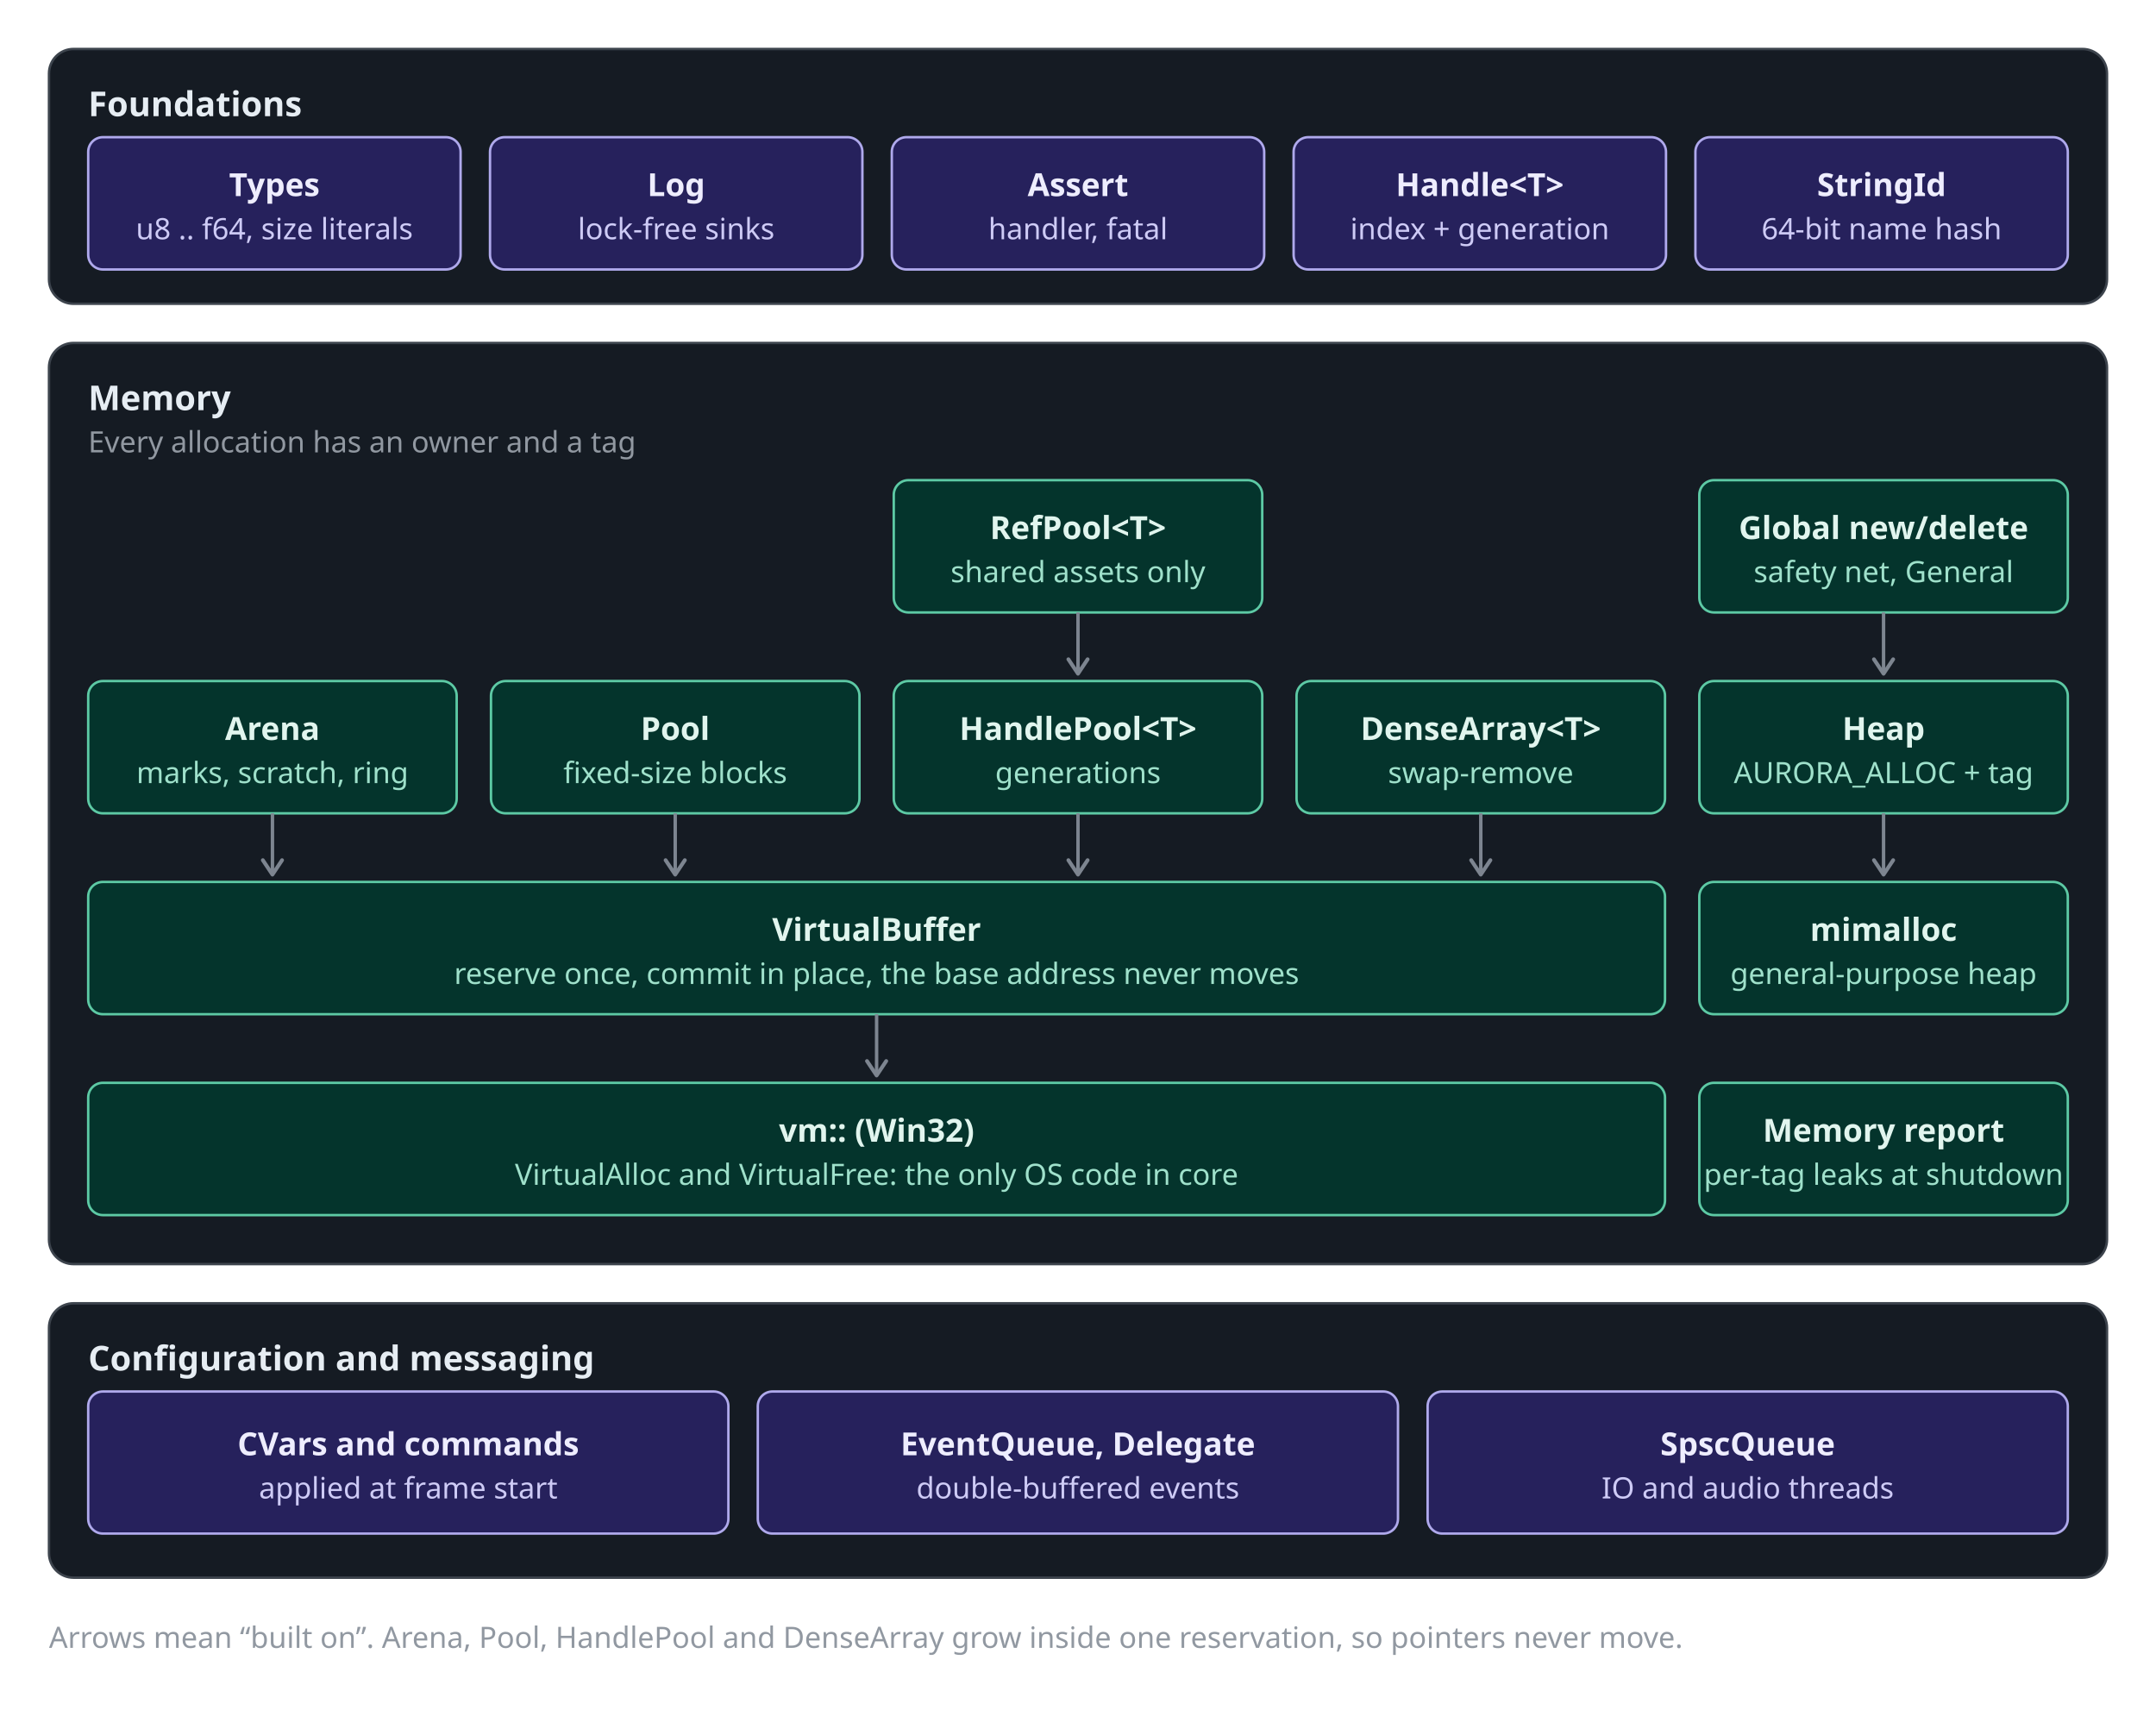
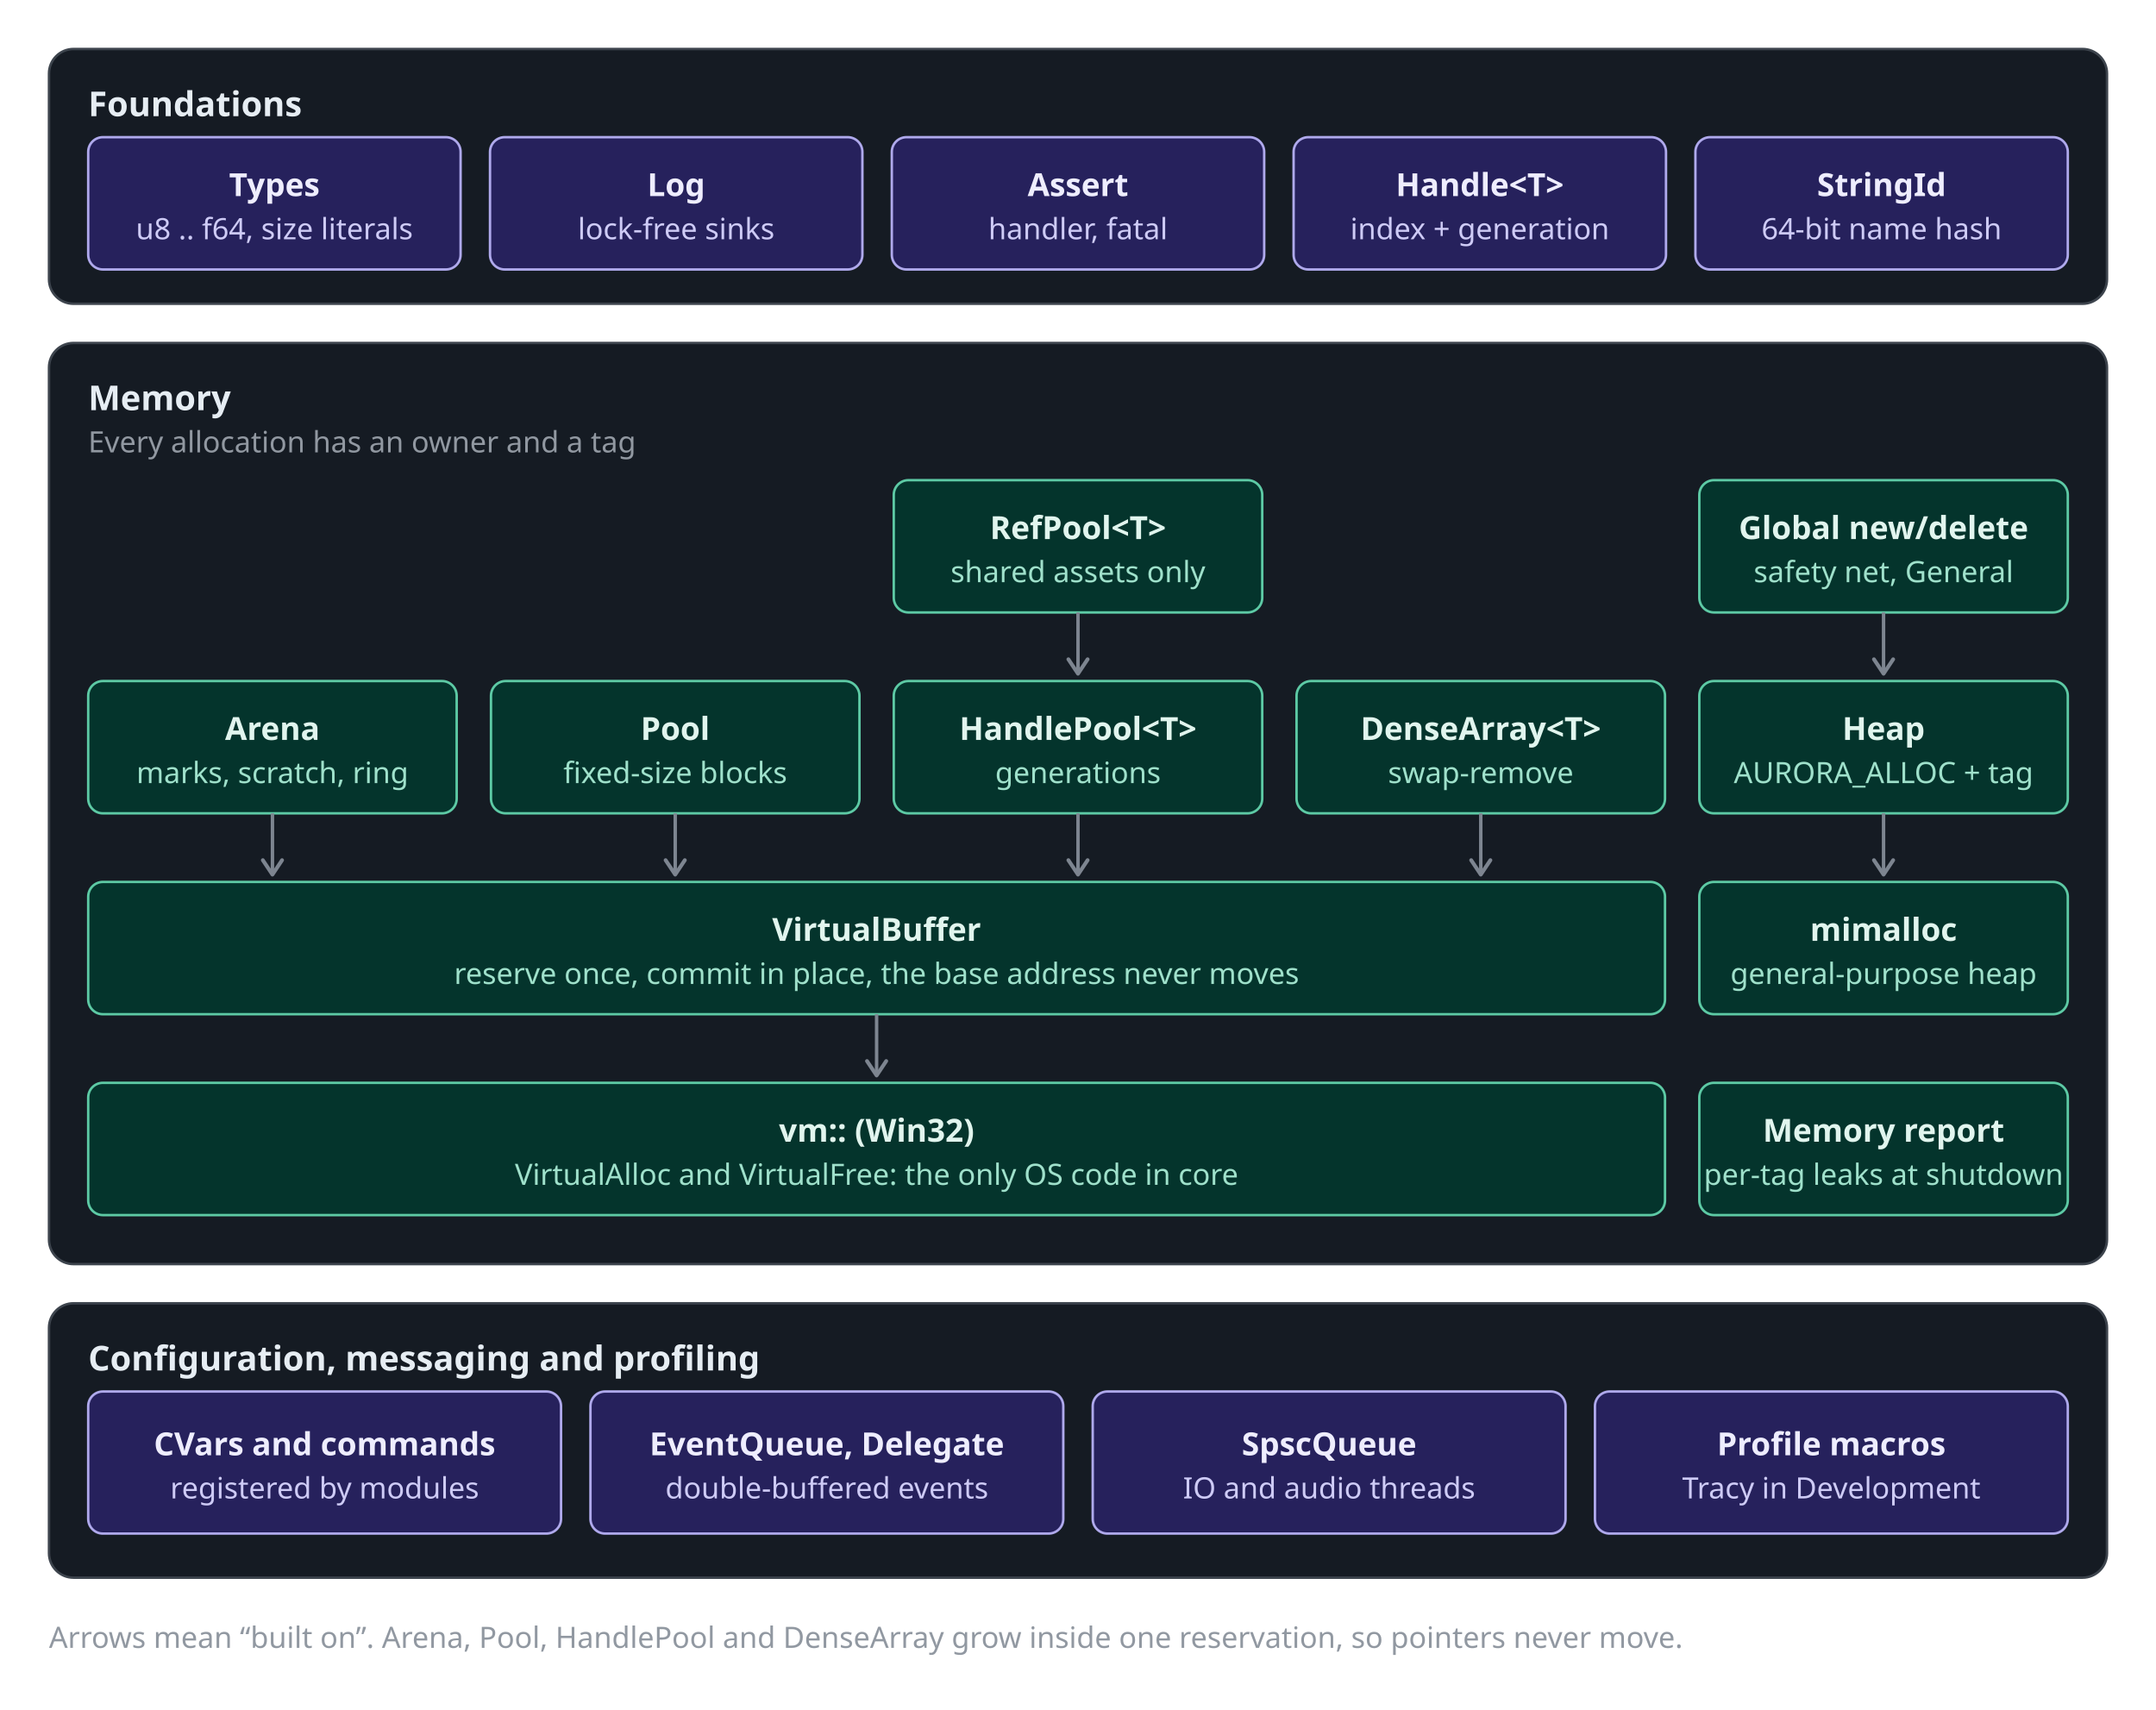
<svg xmlns="http://www.w3.org/2000/svg" width="880" height="698" viewBox="0 0 880 698" role="img" font-family="-apple-system, BlinkMacSystemFont, 'Segoe UI', 'Noto Sans', Helvetica, Arial, sans-serif">
  <defs>
    <marker id="arrow" viewBox="0 0 10 10" refX="8" refY="5" markerWidth="7" markerHeight="7" orient="auto-start-reverse">
      <path d="M2 1L8 5L2 9" fill="none" stroke="#7d8590" stroke-width="1.6" stroke-linecap="round" stroke-linejoin="round" />
    </marker>
  </defs>
  <rect x="20" y="20" width="840" height="104" rx="10" fill="#151b23" stroke="#3d444d" stroke-width="1" />
  <text x="36" y="42" font-size="14" font-weight="600" fill="#e6edf3" text-anchor="start" dominant-baseline="central">Foundations</text>
  <rect x="36.0" y="56" width="152.0" height="54" rx="6" fill="#26215C" stroke="#AFA9EC" stroke-width="1" />
  <text x="112.0" y="75.0" font-size="13" font-weight="600" fill="#EEEDFE" text-anchor="middle" dominant-baseline="central">Types</text>
  <text x="112.0" y="93.0" font-size="12" font-weight="400" fill="#CECBF6" text-anchor="middle" dominant-baseline="central">u8 .. f64, size literals</text>
  <rect x="200.0" y="56" width="152.0" height="54" rx="6" fill="#26215C" stroke="#AFA9EC" stroke-width="1" />
  <text x="276.0" y="75.0" font-size="13" font-weight="600" fill="#EEEDFE" text-anchor="middle" dominant-baseline="central">Log</text>
  <text x="276.0" y="93.0" font-size="12" font-weight="400" fill="#CECBF6" text-anchor="middle" dominant-baseline="central">lock-free sinks</text>
  <rect x="364.0" y="56" width="152.0" height="54" rx="6" fill="#26215C" stroke="#AFA9EC" stroke-width="1" />
  <text x="440.0" y="75.0" font-size="13" font-weight="600" fill="#EEEDFE" text-anchor="middle" dominant-baseline="central">Assert</text>
  <text x="440.0" y="93.0" font-size="12" font-weight="400" fill="#CECBF6" text-anchor="middle" dominant-baseline="central">handler, fatal</text>
  <rect x="528.0" y="56" width="152.0" height="54" rx="6" fill="#26215C" stroke="#AFA9EC" stroke-width="1" />
  <text x="604.0" y="75.0" font-size="13" font-weight="600" fill="#EEEDFE" text-anchor="middle" dominant-baseline="central">Handle&lt;T&gt;</text>
  <text x="604.0" y="93.0" font-size="12" font-weight="400" fill="#CECBF6" text-anchor="middle" dominant-baseline="central">index + generation</text>
  <rect x="692.0" y="56" width="152.0" height="54" rx="6" fill="#26215C" stroke="#AFA9EC" stroke-width="1" />
  <text x="768.0" y="75.0" font-size="13" font-weight="600" fill="#EEEDFE" text-anchor="middle" dominant-baseline="central">StringId</text>
  <text x="768.0" y="93.0" font-size="12" font-weight="400" fill="#CECBF6" text-anchor="middle" dominant-baseline="central">64-bit name hash</text>
  <rect x="20" y="140" width="840" height="376" rx="10" fill="#151b23" stroke="#3d444d" stroke-width="1" />
  <text x="36" y="162" font-size="14" font-weight="600" fill="#e6edf3" text-anchor="start" dominant-baseline="central">Memory</text>
  <text x="36" y="180" font-size="12" font-weight="400" fill="#9198a1" text-anchor="start" dominant-baseline="central">Every allocation has an owner and a tag</text>
  <rect x="364.8" y="196" width="150.4" height="54" rx="6" fill="#04342C" stroke="#5DCAA5" stroke-width="1" />
  <text x="440.0" y="215.0" font-size="13" font-weight="600" fill="#E1F5EE" text-anchor="middle" dominant-baseline="central">RefPool&lt;T&gt;</text>
  <text x="440.0" y="233.0" font-size="12" font-weight="400" fill="#9FE1CB" text-anchor="middle" dominant-baseline="central">shared assets only</text>
  <rect x="693.6" y="196" width="150.4" height="54" rx="6" fill="#04342C" stroke="#5DCAA5" stroke-width="1" />
  <text x="768.8" y="215.0" font-size="13" font-weight="600" fill="#E1F5EE" text-anchor="middle" dominant-baseline="central">Global new/delete</text>
  <text x="768.8" y="233.0" font-size="12" font-weight="400" fill="#9FE1CB" text-anchor="middle" dominant-baseline="central">safety net, General</text>
  <rect x="36.0" y="278" width="150.4" height="54" rx="6" fill="#04342C" stroke="#5DCAA5" stroke-width="1" />
  <text x="111.2" y="297.0" font-size="13" font-weight="600" fill="#E1F5EE" text-anchor="middle" dominant-baseline="central">Arena</text>
  <text x="111.2" y="315.0" font-size="12" font-weight="400" fill="#9FE1CB" text-anchor="middle" dominant-baseline="central">marks, scratch, ring</text>
  <rect x="200.4" y="278" width="150.4" height="54" rx="6" fill="#04342C" stroke="#5DCAA5" stroke-width="1" />
  <text x="275.6" y="297.0" font-size="13" font-weight="600" fill="#E1F5EE" text-anchor="middle" dominant-baseline="central">Pool</text>
  <text x="275.6" y="315.0" font-size="12" font-weight="400" fill="#9FE1CB" text-anchor="middle" dominant-baseline="central">fixed-size blocks</text>
  <rect x="364.8" y="278" width="150.4" height="54" rx="6" fill="#04342C" stroke="#5DCAA5" stroke-width="1" />
  <text x="440.0" y="297.0" font-size="13" font-weight="600" fill="#E1F5EE" text-anchor="middle" dominant-baseline="central">HandlePool&lt;T&gt;</text>
  <text x="440.0" y="315.0" font-size="12" font-weight="400" fill="#9FE1CB" text-anchor="middle" dominant-baseline="central">generations</text>
  <rect x="529.2" y="278" width="150.4" height="54" rx="6" fill="#04342C" stroke="#5DCAA5" stroke-width="1" />
  <text x="604.4" y="297.0" font-size="13" font-weight="600" fill="#E1F5EE" text-anchor="middle" dominant-baseline="central">DenseArray&lt;T&gt;</text>
  <text x="604.4" y="315.0" font-size="12" font-weight="400" fill="#9FE1CB" text-anchor="middle" dominant-baseline="central">swap-remove</text>
  <rect x="693.6" y="278" width="150.4" height="54" rx="6" fill="#04342C" stroke="#5DCAA5" stroke-width="1" />
  <text x="768.8" y="297.0" font-size="13" font-weight="600" fill="#E1F5EE" text-anchor="middle" dominant-baseline="central">Heap</text>
  <text x="768.8" y="315.0" font-size="12" font-weight="400" fill="#9FE1CB" text-anchor="middle" dominant-baseline="central">AURORA_ALLOC + tag</text>
  <path d="M440.0 250 L440.0 275" fill="none" stroke="#7d8590" stroke-width="1.4" marker-end="url(#arrow)" />
  <path d="M768.8 250 L768.8 275" fill="none" stroke="#7d8590" stroke-width="1.4" marker-end="url(#arrow)" />
  <path d="M111.2 332 L111.2 357" fill="none" stroke="#7d8590" stroke-width="1.4" marker-end="url(#arrow)" />
  <path d="M275.6 332 L275.6 357" fill="none" stroke="#7d8590" stroke-width="1.4" marker-end="url(#arrow)" />
  <path d="M440.0 332 L440.0 357" fill="none" stroke="#7d8590" stroke-width="1.4" marker-end="url(#arrow)" />
  <path d="M604.4 332 L604.4 357" fill="none" stroke="#7d8590" stroke-width="1.4" marker-end="url(#arrow)" />
  <path d="M768.8 332 L768.8 357" fill="none" stroke="#7d8590" stroke-width="1.4" marker-end="url(#arrow)" />
  <rect x="36.0" y="360" width="643.6" height="54" rx="6" fill="#04342C" stroke="#5DCAA5" stroke-width="1" />
  <text x="357.8" y="379.0" font-size="13" font-weight="600" fill="#E1F5EE" text-anchor="middle" dominant-baseline="central">VirtualBuffer</text>
  <text x="357.8" y="397.0" font-size="12" font-weight="400" fill="#9FE1CB" text-anchor="middle" dominant-baseline="central">reserve once, commit in place, the base address never moves</text>
  <rect x="693.6" y="360" width="150.4" height="54" rx="6" fill="#04342C" stroke="#5DCAA5" stroke-width="1" />
  <text x="768.8" y="379.0" font-size="13" font-weight="600" fill="#E1F5EE" text-anchor="middle" dominant-baseline="central">mimalloc</text>
  <text x="768.8" y="397.0" font-size="12" font-weight="400" fill="#9FE1CB" text-anchor="middle" dominant-baseline="central">general-purpose heap</text>
  <path d="M357.8 414 L357.8 439" fill="none" stroke="#7d8590" stroke-width="1.4" marker-end="url(#arrow)" />
  <rect x="36.0" y="442" width="643.6" height="54" rx="6" fill="#04342C" stroke="#5DCAA5" stroke-width="1" />
  <text x="357.8" y="461.0" font-size="13" font-weight="600" fill="#E1F5EE" text-anchor="middle" dominant-baseline="central">vm:: (Win32)</text>
  <text x="357.8" y="479.0" font-size="12" font-weight="400" fill="#9FE1CB" text-anchor="middle" dominant-baseline="central">VirtualAlloc and VirtualFree: the only OS code in core</text>
  <rect x="693.6" y="442" width="150.4" height="54" rx="6" fill="#04342C" stroke="#5DCAA5" stroke-width="1" />
  <text x="768.8" y="461.0" font-size="13" font-weight="600" fill="#E1F5EE" text-anchor="middle" dominant-baseline="central">Memory report</text>
  <text x="768.8" y="479.0" font-size="12" font-weight="400" fill="#9FE1CB" text-anchor="middle" dominant-baseline="central">per-tag leaks at shutdown</text>
  <rect x="20" y="532" width="840" height="112" rx="10" fill="#151b23" stroke="#3d444d" stroke-width="1" />
-   <text x="36" y="554" font-size="14" font-weight="600" fill="#e6edf3" text-anchor="start" dominant-baseline="central">Configuration and messaging</text>
-   <rect x="36.0" y="568" width="261.3" height="58" rx="6" fill="#26215C" stroke="#AFA9EC" stroke-width="1" />
-   <text x="166.65" y="589.0" font-size="13" font-weight="600" fill="#EEEDFE" text-anchor="middle" dominant-baseline="central">CVars and commands</text>
-   <text x="166.65" y="607.0" font-size="12" font-weight="400" fill="#CECBF6" text-anchor="middle" dominant-baseline="central">applied at frame start</text>
-   <rect x="309.3" y="568" width="261.3" height="58" rx="6" fill="#26215C" stroke="#AFA9EC" stroke-width="1" />
-   <text x="439.95" y="589.0" font-size="13" font-weight="600" fill="#EEEDFE" text-anchor="middle" dominant-baseline="central">EventQueue, Delegate</text>
-   <text x="439.95" y="607.0" font-size="12" font-weight="400" fill="#CECBF6" text-anchor="middle" dominant-baseline="central">double-buffered events</text>
-   <rect x="582.7" y="568" width="261.3" height="58" rx="6" fill="#26215C" stroke="#AFA9EC" stroke-width="1" />
-   <text x="713.35" y="589.0" font-size="13" font-weight="600" fill="#EEEDFE" text-anchor="middle" dominant-baseline="central">SpscQueue</text>
-   <text x="713.35" y="607.0" font-size="12" font-weight="400" fill="#CECBF6" text-anchor="middle" dominant-baseline="central">IO and audio threads</text>
+   <text x="36" y="554" font-size="14" font-weight="600" fill="#e6edf3" text-anchor="start" dominant-baseline="central">Configuration, messaging and profiling</text>
+   <rect x="36.0" y="568" width="193.0" height="58" rx="6" fill="#26215C" stroke="#AFA9EC" stroke-width="1" />
+   <text x="132.5" y="589.0" font-size="13" font-weight="600" fill="#EEEDFE" text-anchor="middle" dominant-baseline="central">CVars and commands</text>
+   <text x="132.5" y="607.0" font-size="12" font-weight="400" fill="#CECBF6" text-anchor="middle" dominant-baseline="central">registered by modules</text>
+   <rect x="241.0" y="568" width="193.0" height="58" rx="6" fill="#26215C" stroke="#AFA9EC" stroke-width="1" />
+   <text x="337.5" y="589.0" font-size="13" font-weight="600" fill="#EEEDFE" text-anchor="middle" dominant-baseline="central">EventQueue, Delegate</text>
+   <text x="337.5" y="607.0" font-size="12" font-weight="400" fill="#CECBF6" text-anchor="middle" dominant-baseline="central">double-buffered events</text>
+   <rect x="446.0" y="568" width="193.0" height="58" rx="6" fill="#26215C" stroke="#AFA9EC" stroke-width="1" />
+   <text x="542.5" y="589.0" font-size="13" font-weight="600" fill="#EEEDFE" text-anchor="middle" dominant-baseline="central">SpscQueue</text>
+   <text x="542.5" y="607.0" font-size="12" font-weight="400" fill="#CECBF6" text-anchor="middle" dominant-baseline="central">IO and audio threads</text>
+   <rect x="651.0" y="568" width="193.0" height="58" rx="6" fill="#26215C" stroke="#AFA9EC" stroke-width="1" />
+   <text x="747.5" y="589.0" font-size="13" font-weight="600" fill="#EEEDFE" text-anchor="middle" dominant-baseline="central">Profile macros</text>
+   <text x="747.5" y="607.0" font-size="12" font-weight="400" fill="#CECBF6" text-anchor="middle" dominant-baseline="central">Tracy in Development</text>
  <text x="20" y="668" font-size="12" font-weight="400" fill="#9198a1" text-anchor="start" dominant-baseline="central">Arrows mean “built on”. Arena, Pool, HandlePool and DenseArray grow inside one reservation, so pointers never move.</text>
</svg>
